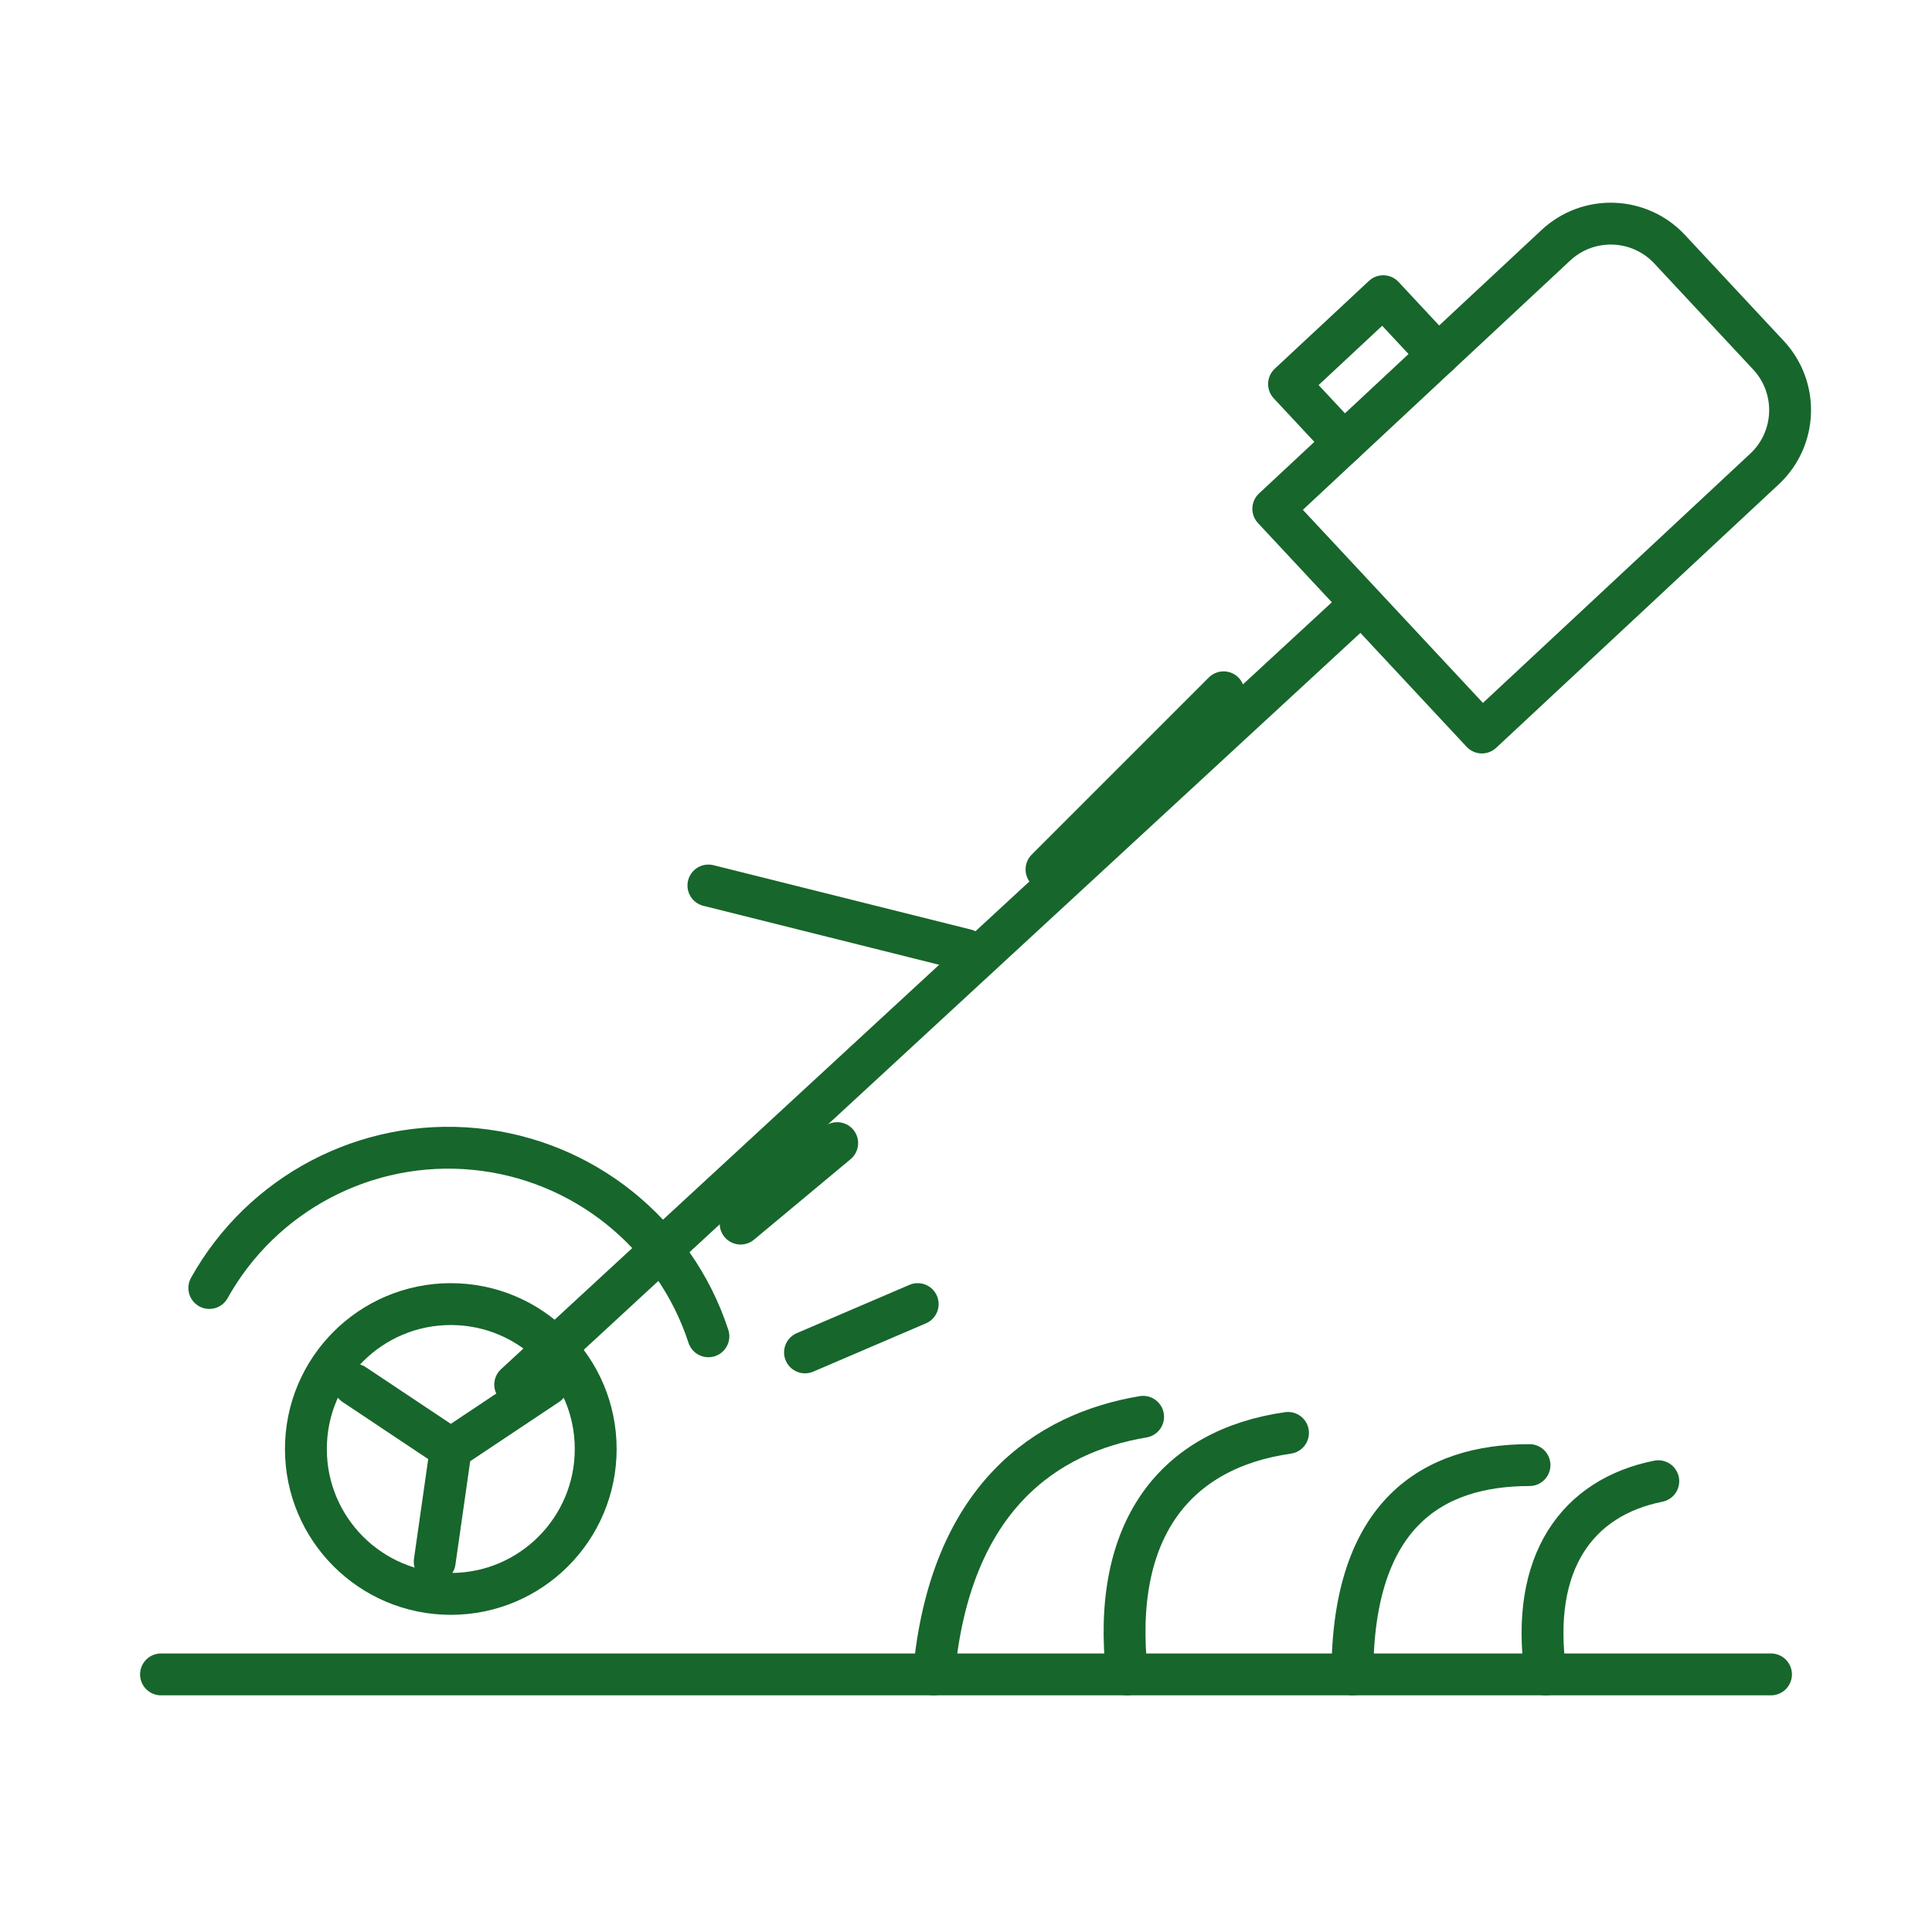
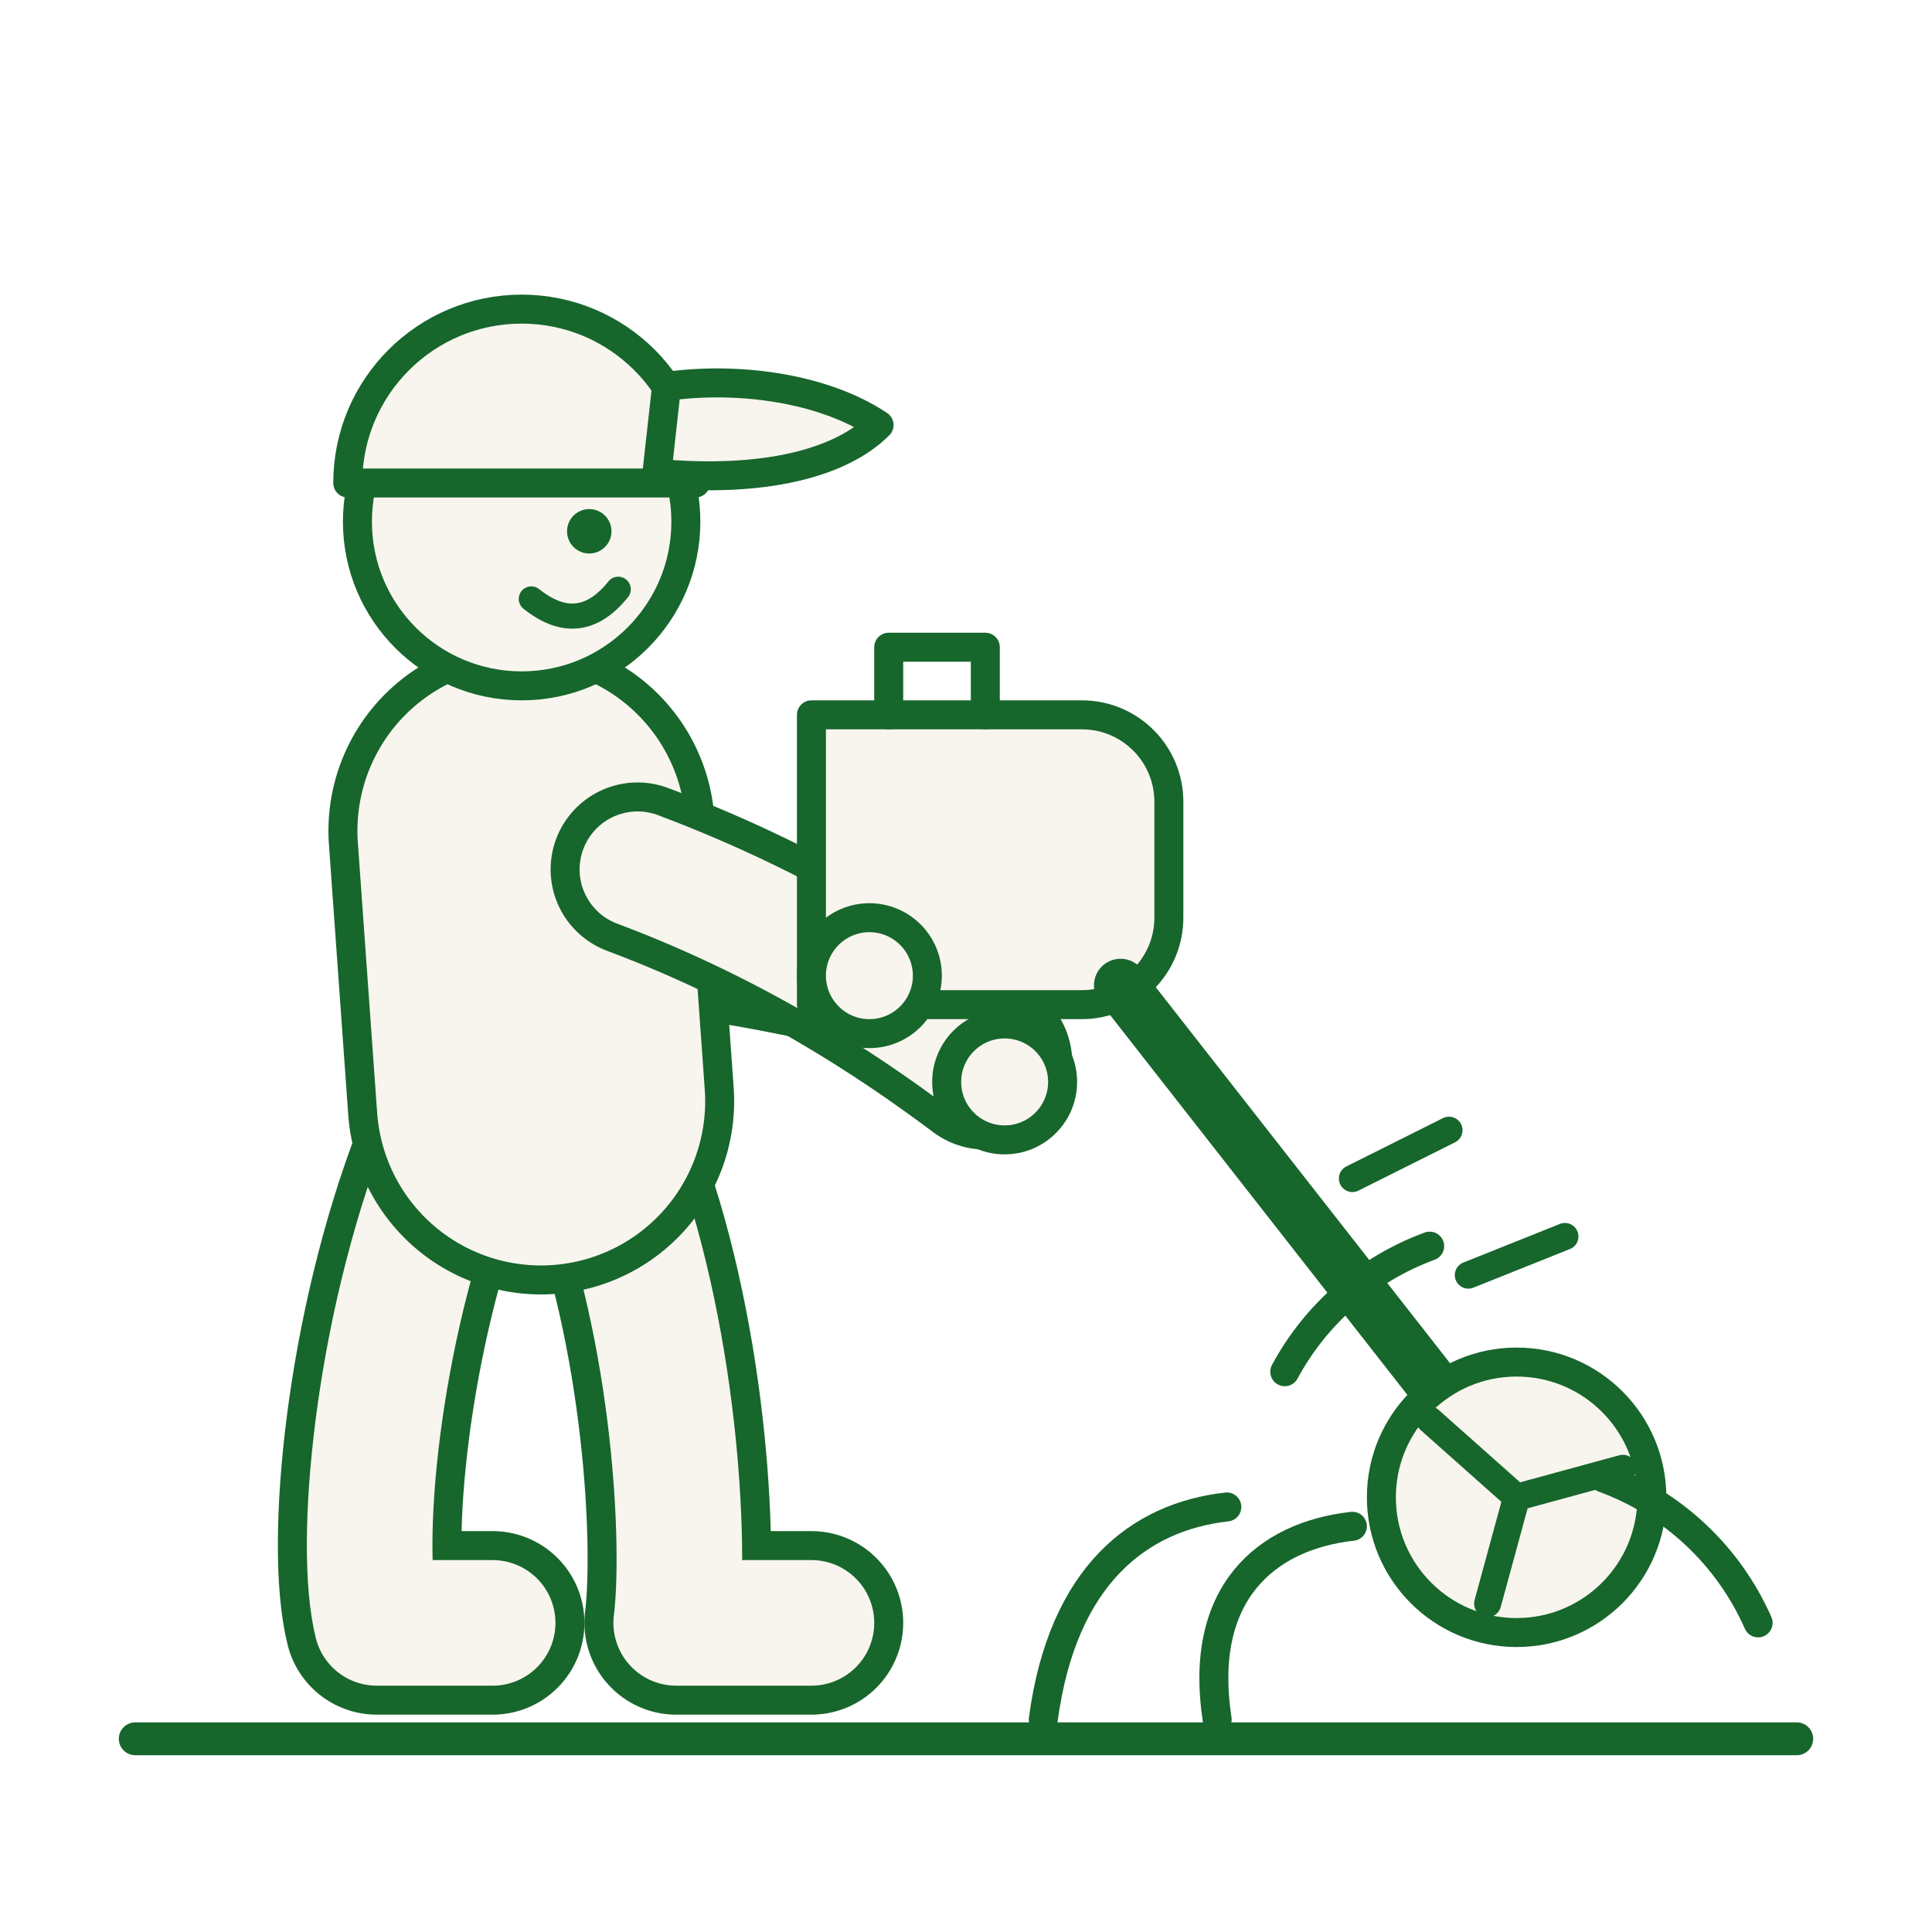
- <svg xmlns="http://www.w3.org/2000/svg" viewBox="0 0 120 120" width="120" height="120" fill="none" stroke="#17662C" stroke-width="2.6" stroke-linecap="round" stroke-linejoin="round" role="img" aria-label="Débroussailleuse coupant des broussailles">
-   <path d="M10 104 H110" />
-   <path d="M32 86 L84 38" />
-   <g transform="rotate(-43 94 30)">
-     <path d="M82 21 h24 a5 5 0 0 1 5 5 v9 a5 5 0 0 1 -5 5 h-24 z" />
-     <path d="M88 21 v-5 h8 v5" />
-   </g>
-   <path d="M60 59 l-16 -4" />
-   <path d="M65 54 l11 -11" />
-   <path d="M13 80 a17 17 0 0 1 31 3" />
-   <circle cx="28" cy="90" r="9" />
-   <path d="M28 90 l6 -4 M28 90 l-1 7 M28 90 l-6 -4" />
-   <path d="M58 104 c1 -11 7 -15 13 -16" />
-   <path d="M70 104 c-1 -9 3 -14 10 -15" />
-   <path d="M84 104 c0 -10 5 -13 11 -13" />
-   <path d="M96 104 c-1 -7 2 -11 7 -12" />
-   <path d="M50 84 l7 -3 M46 76 l6 -5" />
+ <svg xmlns="http://www.w3.org/2000/svg" viewBox="0 0 200 200" width="200" height="200" role="img" aria-label="Jardinier débroussaillant un terrain">
+   <path d="M 14 180 H 186" fill="none" stroke="#17662C" stroke-width="3.4" stroke-linecap="round" stroke-linejoin="round" />
+   <path d="M 108 178 c 2 -15 10 -21 19 -22" fill="none" stroke="#17662C" stroke-width="3" stroke-linecap="round" stroke-linejoin="round" />
+   <path d="M 126 178 c -2 -13 5 -19 14 -20" fill="none" stroke="#17662C" stroke-width="3" stroke-linecap="round" stroke-linejoin="round" />
+   <path d="M 48 94 C 68 96 80 98 88 100" fill="none" stroke="#17662C" stroke-width="17.0" stroke-linecap="round" stroke-linejoin="round" />
+   <path d="M 48 94 C 68 96 80 98 88 100" fill="none" stroke="#F7F5EE" stroke-width="11" stroke-linecap="round" stroke-linejoin="round" />
+   <path d="M 46 120 C 39 138 37 160 39 168 L 51 168" fill="none" stroke="#17662C" stroke-width="19.0" stroke-linecap="round" stroke-linejoin="round" />
+   <path d="M 46 120 C 39 138 37 160 39 168 L 51 168" fill="none" stroke="#F7F5EE" stroke-width="13" stroke-linecap="round" stroke-linejoin="round" />
+   <path d="M 63 120 C 70 138 71 160 70 168 L 84 168" fill="none" stroke="#17662C" stroke-width="19.0" stroke-linecap="round" stroke-linejoin="round" />
+   <path d="M 63 120 C 70 138 71 160 70 168 L 84 168" fill="none" stroke="#F7F5EE" stroke-width="13" stroke-linecap="round" stroke-linejoin="round" />
+   <path d="M 54 86 L 56 114" fill="none" stroke="#17662C" stroke-width="40.0" stroke-linecap="round" stroke-linejoin="round" />
+   <path d="M 54 86 L 56 114" fill="none" stroke="#F7F5EE" stroke-width="34" stroke-linecap="round" stroke-linejoin="round" />
+   <path d="M 66 90 C 82 96 94 104 102 110" fill="none" stroke="#17662C" stroke-width="18.0" stroke-linecap="round" stroke-linejoin="round" />
+   <path d="M 66 90 C 82 96 94 104 102 110" fill="none" stroke="#F7F5EE" stroke-width="12" stroke-linecap="round" stroke-linejoin="round" />
+   <circle cx="54" cy="54" r="17" fill="#F7F5EE" stroke="#17662C" stroke-width="3.0" />
+   <path d="M 36 50 a 18 18 0 0 1 36 0 z" fill="#F7F5EE" stroke="#17662C" stroke-width="3.0" stroke-linejoin="round" />
+   <path d="M 68 49 c 11 1 19 -1 23 -5 c -6 -4 -15 -5 -22 -4 z" fill="#F7F5EE" stroke="#17662C" stroke-width="3.0" stroke-linejoin="round" />
+   <circle cx="61" cy="55" r="2.3" fill="#17662C" />
+   <path d="M 55 62 q 5 4 9 -1" fill="none" stroke="#17662C" stroke-width="2.6" stroke-linecap="round" stroke-linejoin="round" />
+   <path d="M 84 74 h 28 a 9 9 0 0 1 9 9 v 12 a 9 9 0 0 1 -9 9 h -28 z" fill="#F7F5EE" stroke="#17662C" stroke-width="3.0" stroke-linejoin="round" />
+   <path d="M 92 74 v -7 h 10 v 7" fill="none" stroke="#17662C" stroke-width="3" stroke-linecap="round" stroke-linejoin="round" />
+   <path d="M 116 102 L 152 148" fill="none" stroke="#17662C" stroke-width="5.5" stroke-linecap="round" stroke-linejoin="round" />
+   <circle cx="90" cy="101" r="6" fill="#F7F5EE" stroke="#17662C" stroke-width="3.0" />
+   <circle cx="104" cy="112" r="6" fill="#F7F5EE" stroke="#17662C" stroke-width="3.0" />
+   <circle cx="157" cy="155" r="14" fill="#F7F5EE" stroke="#17662C" stroke-width="3.0" />
+   <path d="M 157 155 l 11 -3 M 157 155 l -3 11 M 157 155 l -9 -8" fill="none" stroke="#17662C" stroke-width="2.8" stroke-linecap="round" stroke-linejoin="round" />
+   <path d="M 133 142 a 28 28 0 0 1 15 -13" fill="none" stroke="#17662C" stroke-width="3" stroke-linecap="round" stroke-linejoin="round" />
+   <path d="M 182 168 a 28 28 0 0 0 -16 -15" fill="none" stroke="#17662C" stroke-width="3" stroke-linecap="round" stroke-linejoin="round" />
+   <path d="M 140 122 l 10 -5 M 152 132 l 10 -4" fill="none" stroke="#17662C" stroke-width="2.8" stroke-linecap="round" stroke-linejoin="round" />
</svg>
